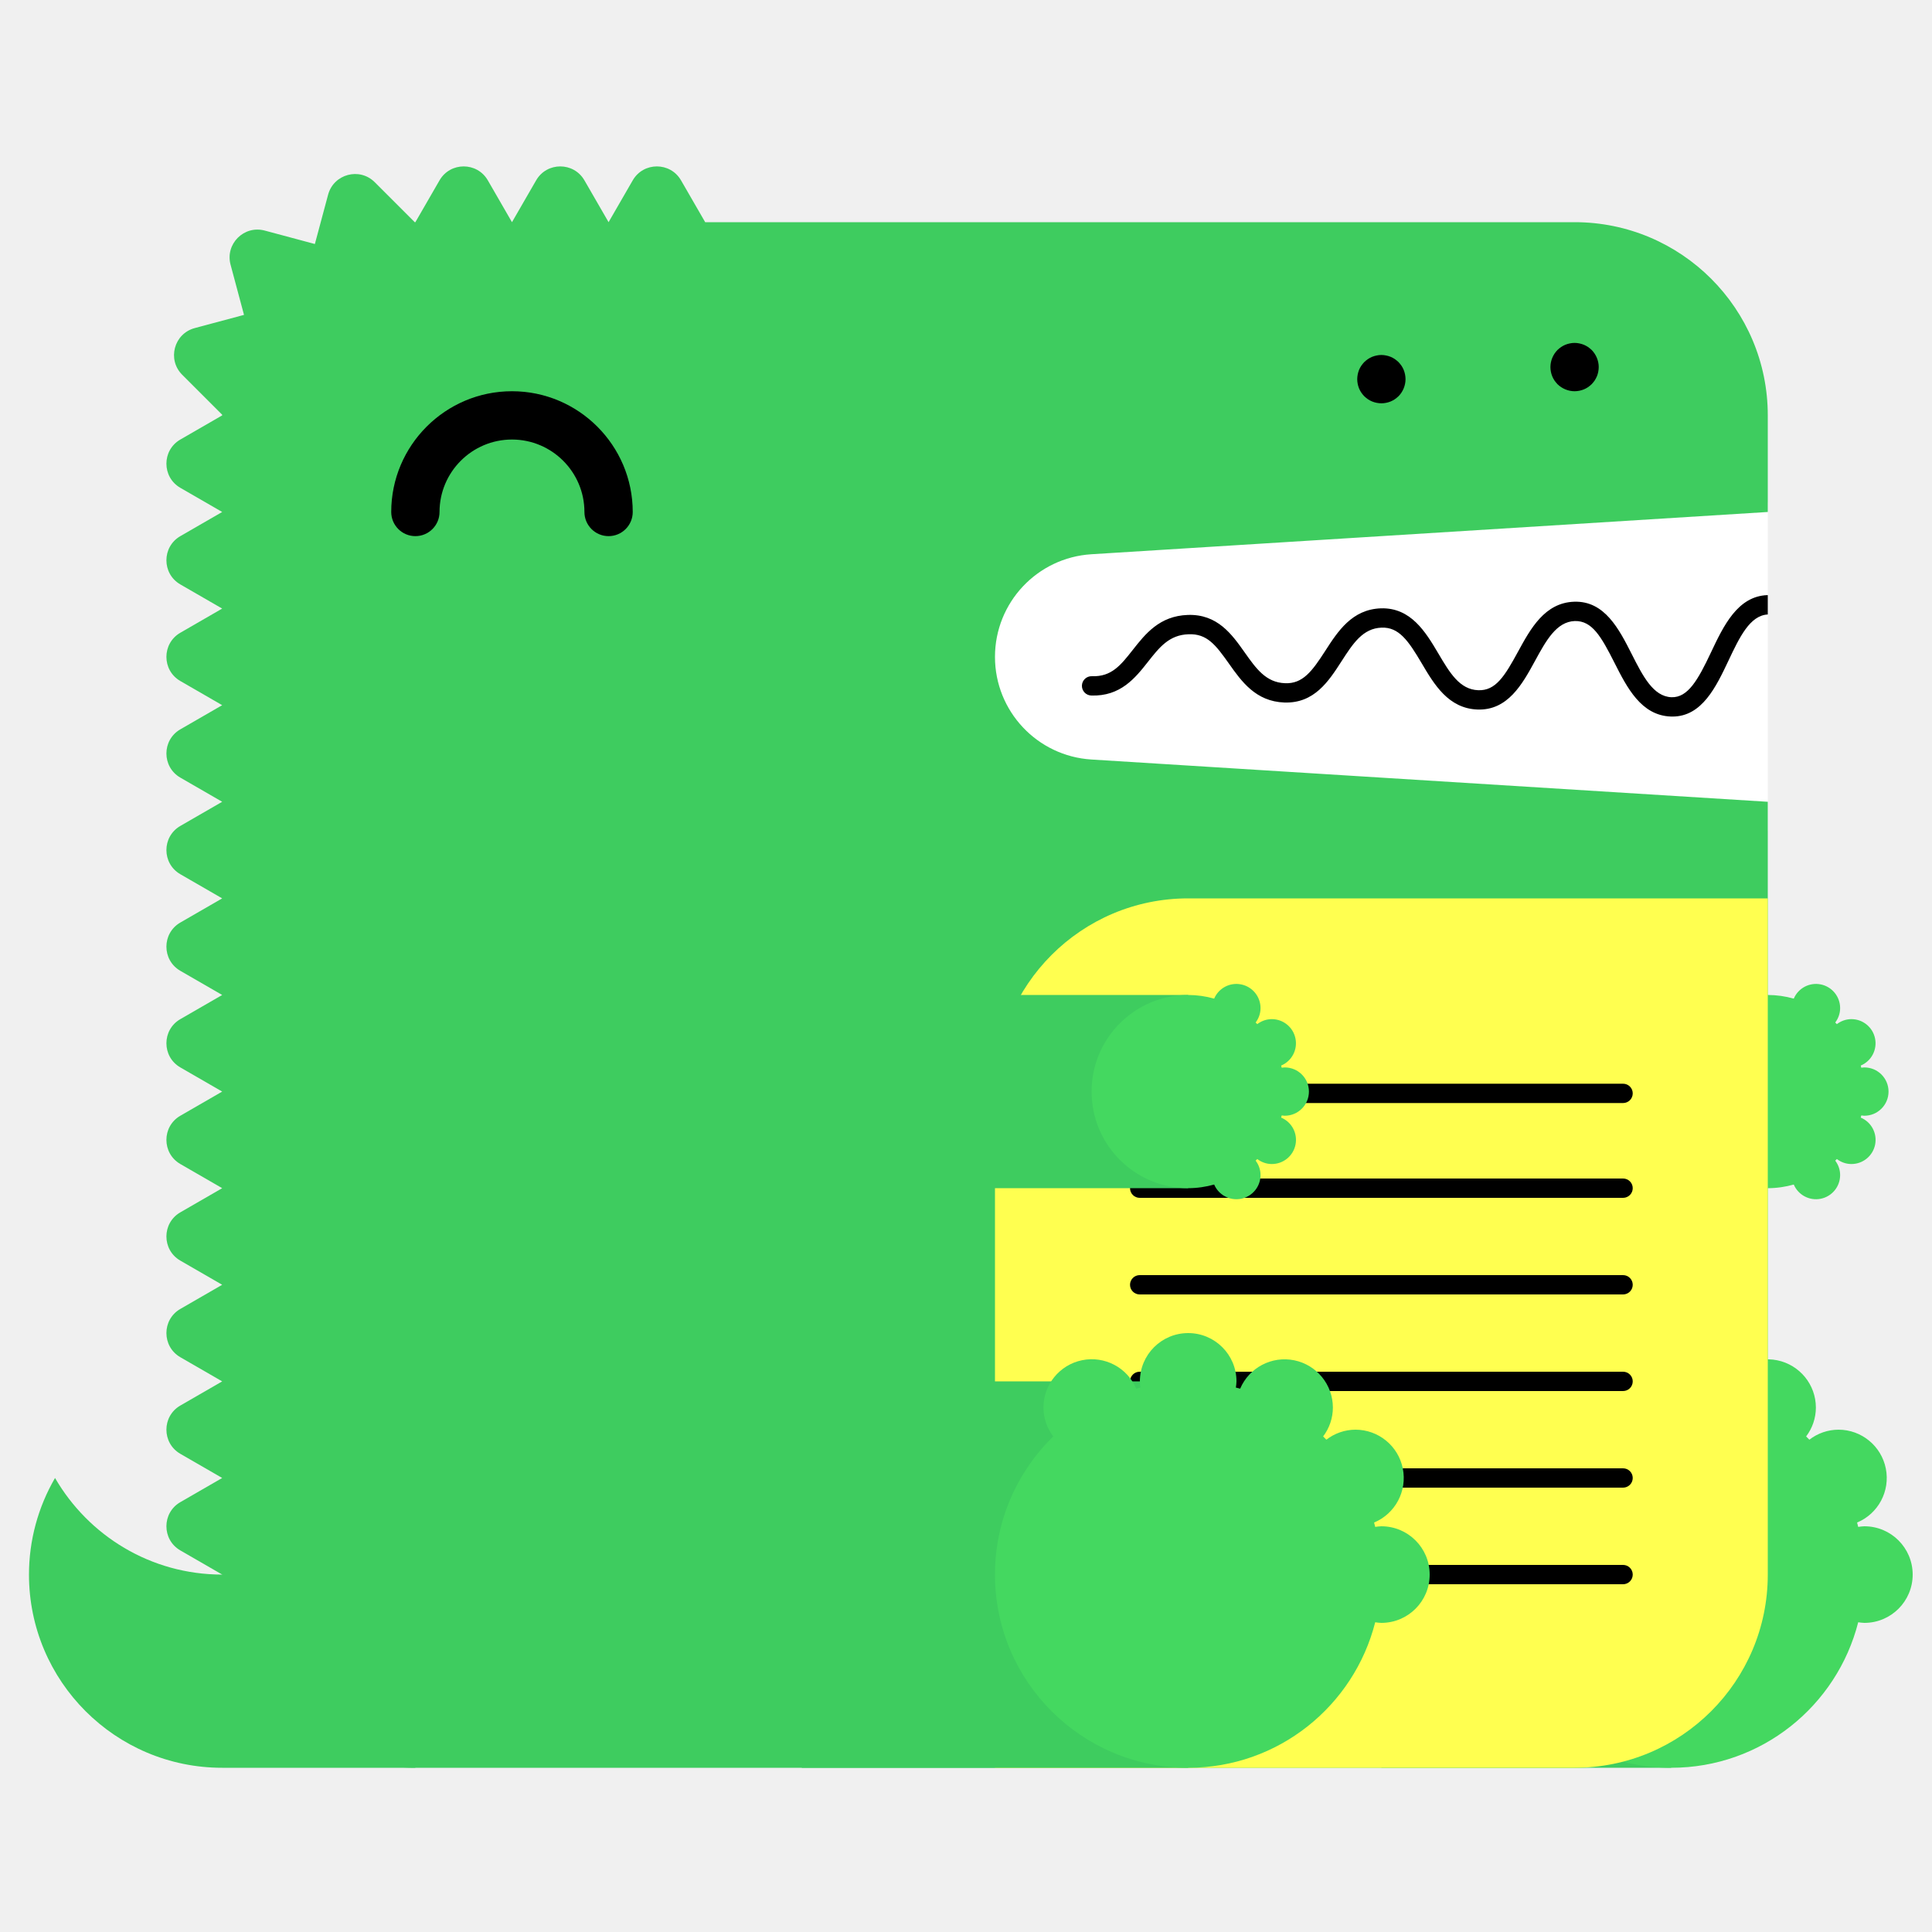
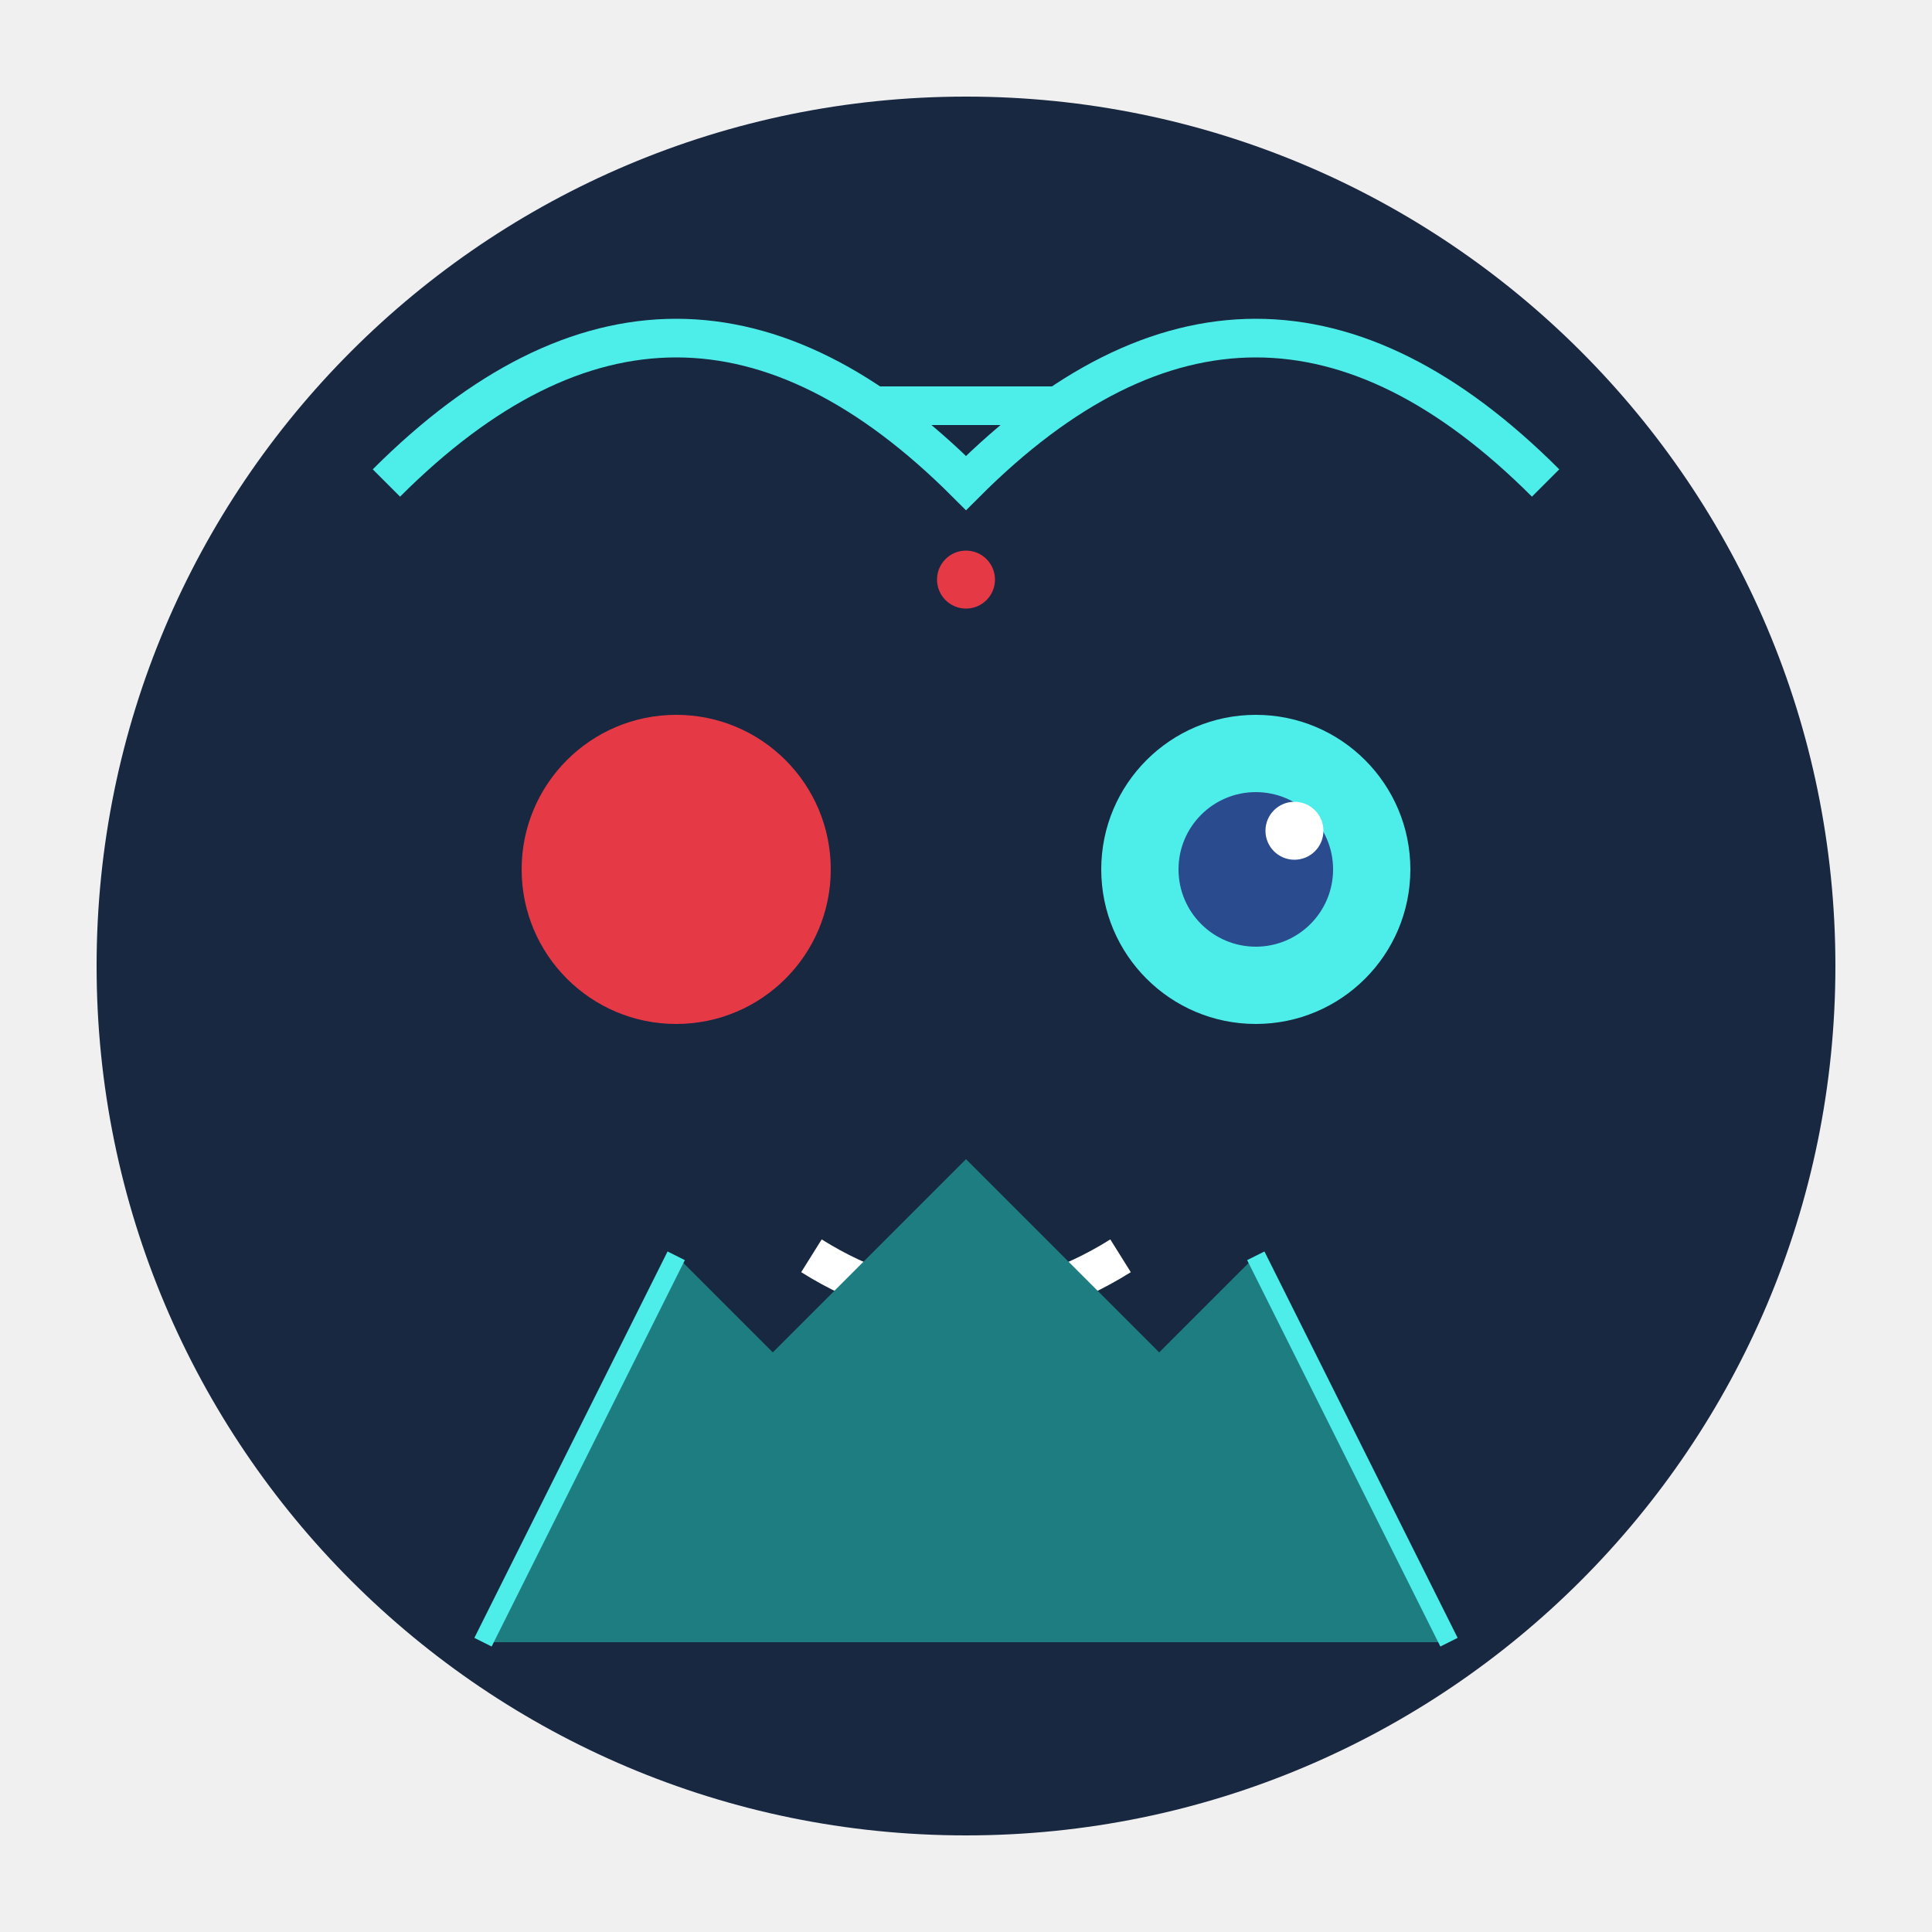
- <svg xmlns="http://www.w3.org/2000/svg" width="200" height="200" viewBox="0 0 200 200">
-   <g fill="none" fill-rule="evenodd">
-     <path fill="#FFF" d="M99 52h84v34H99z" />
-     <path d="M23 163c-7.398 0-13.843-4.027-17.303-10A19.886 19.886 0 0 0 3 163c0 11.046 8.954 20 20 20h20v-20H23z" fill="#3ECC5F" />
-     <path d="M112.98 57.376L183 53V43c0-11.046-8.954-20-20-20H73l-2.5-4.33c-1.112-1.925-3.889-1.925-5 0L63 23l-2.5-4.33c-1.111-1.925-3.889-1.925-5 0L53 23l-2.5-4.33c-1.111-1.925-3.889-1.925-5 0L43 23c-.022 0-.042.003-.065.003l-4.142-4.141c-1.57-1.571-4.252-.853-4.828 1.294l-1.369 5.104-5.192-1.392c-2.148-.575-4.111 1.389-3.535 3.536l1.39 5.193-5.102 1.367c-2.148.576-2.867 3.259-1.296 4.83l4.142 4.142c0 .021-.003.042-.003.064l-4.33 2.5c-1.925 1.111-1.925 3.889 0 5L23 53l-4.33 2.5c-1.925 1.111-1.925 3.889 0 5L23 63l-4.33 2.5c-1.925 1.111-1.925 3.889 0 5L23 73l-4.33 2.5c-1.925 1.111-1.925 3.889 0 5L23 83l-4.33 2.5c-1.925 1.111-1.925 3.889 0 5L23 93l-4.33 2.5c-1.925 1.111-1.925 3.889 0 5L23 103l-4.33 2.5c-1.925 1.111-1.925 3.889 0 5L23 113l-4.33 2.5c-1.925 1.111-1.925 3.889 0 5L23 123l-4.33 2.5c-1.925 1.111-1.925 3.889 0 5L23 133l-4.33 2.5c-1.925 1.111-1.925 3.889 0 5L23 143l-4.33 2.5c-1.925 1.111-1.925 3.889 0 5L23 153l-4.33 2.5c-1.925 1.111-1.925 3.889 0 5L23 163c0 11.046 8.954 20 20 20h120c11.046 0 20-8.954 20-20V83l-70.02-4.376A10.645 10.645 0 0 1 103 68c0-5.621 4.37-10.273 9.98-10.624" fill="#3ECC5F" />
-     <path fill="#3ECC5F" d="M143 183h30v-40h-30z" />
-     <path d="M193 158c-.219 0-.428.037-.639.064-.038-.15-.074-.301-.116-.451A5 5 0 0 0 190.32 148a4.96 4.96 0 0 0-3.016 1.036 26.531 26.531 0 0 0-.335-.336 4.955 4.955 0 0 0 1.011-2.987 5 5 0 0 0-9.599-1.959c-.148-.042-.297-.077-.445-.115.027-.211.064-.42.064-.639a5 5 0 0 0-5-5 5 5 0 0 0-5 5c0 .219.037.428.064.639-.148.038-.297.073-.445.115a4.998 4.998 0 0 0-9.599 1.959c0 1.125.384 2.151 1.011 2.987-3.717 3.632-6.031 8.693-6.031 14.3 0 11.046 8.954 20 20 20 9.339 0 17.16-6.41 19.361-15.064.211.027.42.064.639.064a5 5 0 0 0 5-5 5 5 0 0 0-5-5" fill="#44D860" />
-     <path fill="#3ECC5F" d="M153 123h30v-20h-30z" />
-     <path d="M193 115.5a2.5 2.5 0 1 0 0-5c-.109 0-.214.019-.319.032-.02-.075-.037-.15-.058-.225a2.501 2.501 0 0 0-.963-4.807c-.569 0-1.088.197-1.508.518a6.653 6.653 0 0 0-.168-.168c.314-.417.506-.931.506-1.494a2.5 2.5 0 0 0-4.8-.979A9.987 9.987 0 0 0 183 103c-5.522 0-10 4.478-10 10s4.478 10 10 10c.934 0 1.833-.138 2.69-.377a2.5 2.5 0 0 0 4.8-.979c0-.563-.192-1.077-.506-1.494.057-.055.113-.111.168-.168.42.321.939.518 1.508.518a2.5 2.5 0 0 0 .963-4.807c.021-.074.038-.15.058-.225.105.013.21.032.319.032" fill="#44D860" />
-     <path d="M63 55.5a2.5 2.5 0 0 1-2.5-2.5c0-4.136-3.364-7.5-7.5-7.5s-7.5 3.364-7.5 7.5a2.5 2.5 0 1 1-5 0c0-6.893 5.607-12.5 12.5-12.5S65.5 46.107 65.5 53a2.5 2.5 0 0 1-2.5 2.5" fill="#000" />
-     <path d="M103 183h60c11.046 0 20-8.954 20-20V93h-60c-11.046 0-20 8.954-20 20v70z" fill="#FFFF50" />
-     <path d="M168.02 124h-50.04a1 1 0 1 1 0-2h50.04a1 1 0 1 1 0 2m0 20h-50.04a1 1 0 1 1 0-2h50.04a1 1 0 1 1 0 2m0 20h-50.04a1 1 0 1 1 0-2h50.04a1 1 0 1 1 0 2m0-49.814h-50.04a1 1 0 1 1 0-2h50.04a1 1 0 1 1 0 2m0 19.814h-50.04a1 1 0 1 1 0-2h50.04a1 1 0 1 1 0 2m0 20h-50.04a1 1 0 1 1 0-2h50.04a1 1 0 1 1 0 2M183 61.611c-.012 0-.022-.006-.034-.005-3.09.105-4.552 3.196-5.842 5.923-1.346 2.85-2.387 4.703-4.093 4.647-1.889-.068-2.969-2.202-4.113-4.46-1.314-2.594-2.814-5.536-5.963-5.426-3.046.104-4.513 2.794-5.807 5.167-1.377 2.528-2.314 4.065-4.121 3.994-1.927-.07-2.951-1.805-4.136-3.813-1.321-2.236-2.848-4.75-5.936-4.664-2.994.103-4.465 2.385-5.763 4.4-1.373 2.13-2.335 3.428-4.165 3.351-1.973-.07-2.992-1.51-4.171-3.177-1.324-1.873-2.816-3.993-5.895-3.89-2.928.1-4.399 1.97-5.696 3.618-1.232 1.564-2.194 2.802-4.229 2.724a1 1 0 0 0-.072 2c3.017.101 4.545-1.8 5.872-3.487 1.177-1.496 2.193-2.787 4.193-2.855 1.926-.082 2.829 1.115 4.195 3.045 1.297 1.834 2.769 3.914 5.731 4.021 3.103.104 4.596-2.215 5.918-4.267 1.182-1.834 2.202-3.417 4.15-3.484 1.793-.067 2.769 1.35 4.145 3.681 1.297 2.197 2.766 4.686 5.787 4.796 3.125.108 4.634-2.62 5.949-5.035 1.139-2.088 2.214-4.06 4.119-4.126 1.793-.042 2.728 1.595 4.111 4.33 1.292 2.553 2.757 5.445 5.825 5.556l.169.003c3.064 0 4.518-3.075 5.805-5.794 1.139-2.41 2.217-4.68 4.067-4.773v-2z" fill="#000" />
-     <path fill="#3ECC5F" d="M83 183h40v-40H83z" />
-     <path d="M143 158c-.219 0-.428.037-.639.064-.038-.15-.074-.301-.116-.451A5 5 0 0 0 140.32 148a4.96 4.96 0 0 0-3.016 1.036 26.531 26.531 0 0 0-.335-.336 4.955 4.955 0 0 0 1.011-2.987 5 5 0 0 0-9.599-1.959c-.148-.042-.297-.077-.445-.115.027-.211.064-.42.064-.639a5 5 0 0 0-5-5 5 5 0 0 0-5 5c0 .219.037.428.064.639-.148.038-.297.073-.445.115a4.998 4.998 0 0 0-9.599 1.959c0 1.125.384 2.151 1.011 2.987-3.717 3.632-6.031 8.693-6.031 14.3 0 11.046 8.954 20 20 20 9.339 0 17.16-6.41 19.361-15.064.211.027.42.064.639.064a5 5 0 0 0 5-5 5 5 0 0 0-5-5" fill="#44D860" />
-     <path fill="#3ECC5F" d="M83 123h40v-20H83z" />
-     <path d="M133 115.5a2.5 2.5 0 1 0 0-5c-.109 0-.214.019-.319.032-.02-.075-.037-.15-.058-.225a2.501 2.501 0 0 0-.963-4.807c-.569 0-1.088.197-1.508.518a6.653 6.653 0 0 0-.168-.168c.314-.417.506-.931.506-1.494a2.5 2.5 0 0 0-4.8-.979A9.987 9.987 0 0 0 123 103c-5.522 0-10 4.478-10 10s4.478 10 10 10c.934 0 1.833-.138 2.69-.377a2.5 2.5 0 0 0 4.8-.979c0-.563-.192-1.077-.506-1.494.057-.055.113-.111.168-.168.42.321.939.518 1.508.518a2.5 2.5 0 0 0 .963-4.807c.021-.074.038-.15.058-.225.105.013.21.032.319.032" fill="#44D860" />
-     <path d="M143 41.75c-.16 0-.33-.02-.49-.05a2.52 2.52 0 0 1-.47-.14c-.15-.06-.29-.14-.431-.23-.13-.09-.259-.2-.38-.31-.109-.12-.219-.24-.309-.38s-.17-.28-.231-.43a2.619 2.619 0 0 1-.189-.96c0-.16.02-.33.05-.49.03-.16.08-.31.139-.47.061-.15.141-.29.231-.43.09-.13.2-.26.309-.38.121-.11.25-.22.38-.31.141-.09.281-.17.431-.23.149-.06.31-.11.47-.14.32-.07.65-.07.98 0 .159.03.32.08.47.14.149.06.29.14.43.23.13.09.259.2.38.31.11.12.22.25.31.38.09.14.17.28.23.43.06.16.11.31.14.47.029.16.05.33.05.49 0 .66-.271 1.31-.73 1.77-.121.11-.25.22-.38.31-.14.09-.281.17-.43.23a2.565 2.565 0 0 1-.96.19m20-1.25c-.66 0-1.3-.27-1.771-.73a3.802 3.802 0 0 1-.309-.38c-.09-.14-.17-.28-.231-.43a2.619 2.619 0 0 1-.189-.96c0-.66.27-1.3.729-1.77.121-.11.25-.22.38-.31.141-.09.281-.17.431-.23.149-.06.31-.11.47-.14.32-.07.66-.07.98 0 .159.03.32.08.47.14.149.06.29.14.43.23.13.09.259.2.38.31.459.47.73 1.11.73 1.77 0 .16-.021.33-.05.49-.03.16-.08.32-.14.47-.07.15-.14.29-.23.43-.09.13-.2.26-.31.38-.121.11-.25.22-.38.31-.14.09-.281.17-.43.23a2.565 2.565 0 0 1-.96.19" fill="#000" />
-   </g>
+ <svg xmlns="http://www.w3.org/2000/svg" viewBox="0 0 100 100">
+   <circle cx="50" cy="50" r="45" fill="#192841" />
+   <circle cx="35" cy="45" r="8" fill="#E63946" />
+   <circle cx="65" cy="45" r="8" fill="#4DEEEA" />
+   <circle cx="65" cy="45" r="4" fill="#2A4B8D" />
+   <circle cx="67" cy="43" r="1.5" fill="white" />
+   <path d="M42 65 Q50 70 58 65" stroke="white" stroke-width="2" fill="none" />
+   <path d="M20 25 Q35 10 50 25 Q65 10 80 25" stroke="#4DEEEA" stroke-width="2" fill="none" />
+   <path d="M25 85 L35 65 L40 70 L50 60 L60 70 L65 65 L75 85" fill="#1D7D81" />
+   <line x1="35" y1="65" x2="25" y2="85" stroke="#4DEEEA" stroke-width="1" />
+   <line x1="65" y1="65" x2="75" y2="85" stroke="#4DEEEA" stroke-width="1" />
+   <circle cx="50" cy="30" r="1.5" fill="#E63946" />
+   <rect x="45" y="20" width="10" height="2" fill="#4DEEEA" />
</svg>
